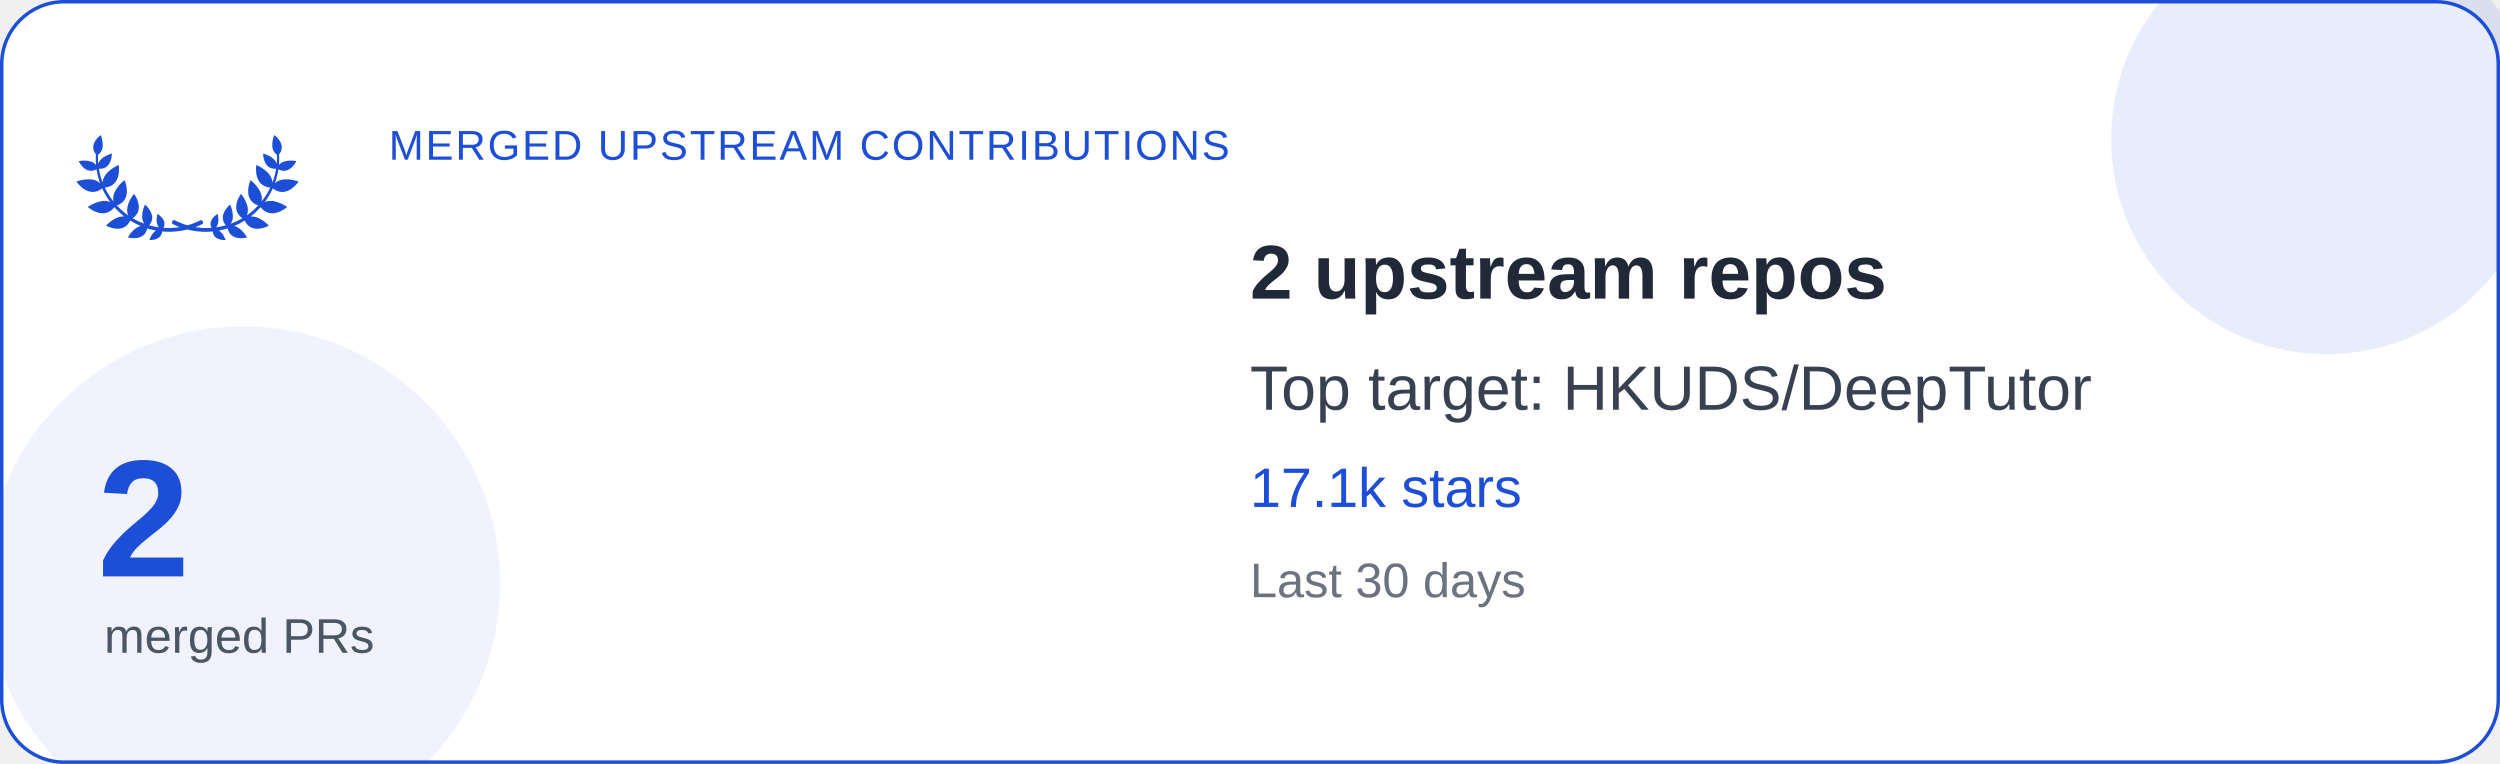
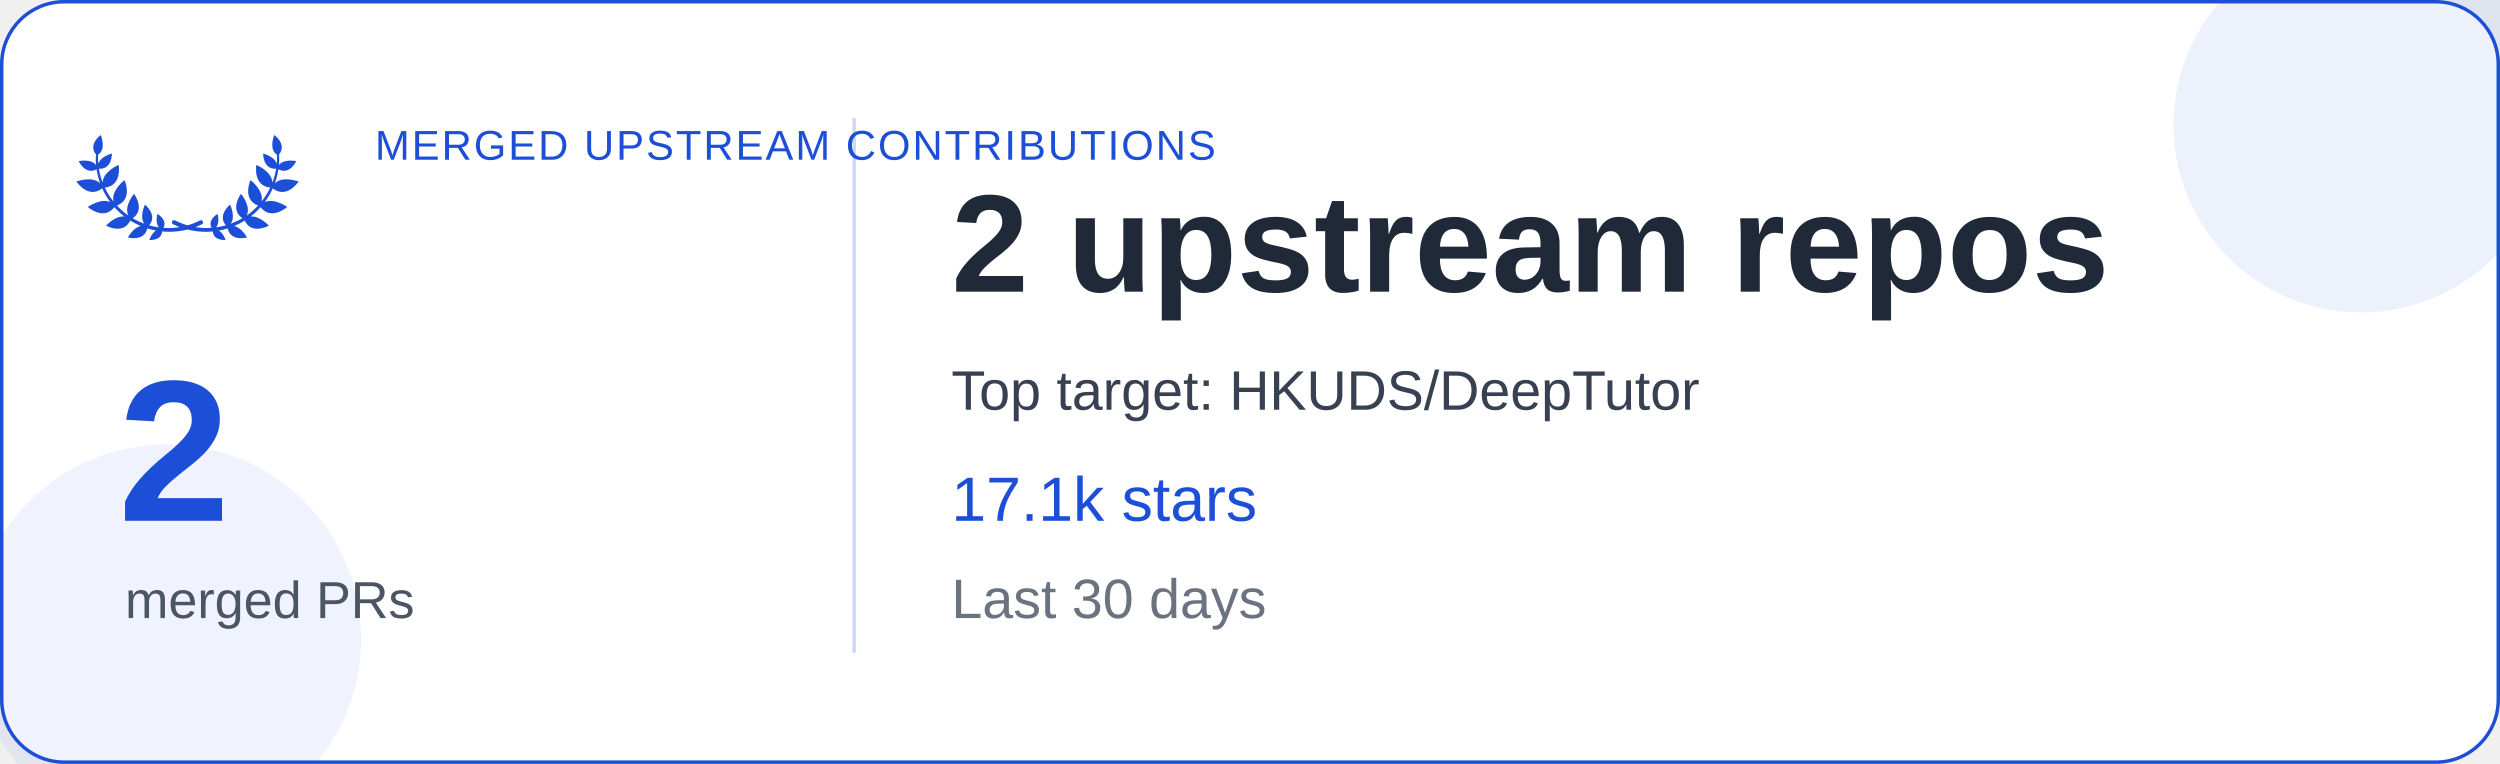
<svg xmlns="http://www.w3.org/2000/svg" width="720" height="220" viewBox="0 0 720 220" fill="none" role="img" aria-label="Merged Upstream Contributions summary card">
  <rect x="0.5" y="0.5" width="719" height="219" rx="18" fill="#FFFFFF" stroke="#1D4ED8" />
-   <circle cx="670" cy="40" r="62" fill="#1D4ED8" fill-opacity="0.10" />
-   <circle cx="70" cy="168" r="74" fill="#1D4ED8" fill-opacity="0.07" />
+   <circle cx="680" cy="36" r="54" fill="#1D4ED8" fill-opacity="0.08" />
+   <circle cx="48" cy="184" r="56" fill="#1D4ED8" fill-opacity="0.07" />
+   <line x1="246" y1="34" x2="246" y2="188" stroke="#1D4ED8" stroke-opacity="0.22" />
  <svg id="decorative-emblem" viewBox="0 0 80 80" width="64" height="64" x="22" y="22" aria-hidden="true">
    <path fill="#1D4ED8" d="M70.71,40.31C75.74,44.3,80,37.86,80,37.86s-5.64-2.17-8.55,0.61c0.59-1.62,1.02-3.31,1.28-5.01c4.08,2.16,6.44-2.95,6.44-2.95s-4.41-0.97-6.26,1.4c0.08-0.91,0.12-1.82,0.1-2.73c-0.01-0.36-0.02-0.73-0.05-1.09c2.96-3.68-1.73-6.99-1.73-6.99s-2.14,5.09,0.98,7.09c0.02,0.33,0.03,0.66,0.03,1c0.01,0.76-0.03,1.52-0.1,2.27c-0.85-2.69-4.91-3.69-4.91-3.69s-0.13,5.78,4.68,5.48c-0.28,1.69-0.73,3.35-1.34,4.95c-0.19-4.03-5.79-6.33-5.79-6.33s-1.33,7.55,5.01,8.16c-0.38,0.8-0.8,1.57-1.25,2.32c-0.56,0.95-1.21,1.84-1.89,2.71c0.97-3.99-3.96-7.72-3.96-7.72s-3.18,6.94,2.73,9.15c-0.38,0.43-0.8,0.81-1.2,1.21c-0.21,0.2-0.43,0.38-0.64,0.58l-0.32,0.29c-0.11,0.09-0.22,0.18-0.33,0.27l-0.67,0.54l-0.7,0.51c-0.08,0.05-0.16,0.11-0.23,0.16c1.62-3.42-2.07-7.77-2.07-7.77s-4.21,5.55,0.49,8.78c-1.34,0.79-2.74,1.45-4.2,1.98c1.91-2.59-0.23-6.89-0.23-6.89s-4.66,3.77-1.52,7.46c-1.15,0.33-2.33,0.57-3.51,0.74c1.46-1.68,0.55-4.83,0.55-4.83s-3.7,2.03-2.18,5c-0.52,0.03-1.05,0.07-1.57,0.06c-0.29,0-0.57,0.01-0.86,0l-0.86-0.04c-0.85-0.06-1.7-0.15-2.54-0.28l0.68-0.27l0.42-0.17l0.41-0.19l0.82-0.38c0.39-0.18,0.55-0.65,0.37-1.03c-0.18-0.39-0.65-0.55-1.03-0.37l-0.04,0.02l-0.77,0.37l-0.39,0.18l-0.39,0.16l-0.79,0.33l-0.8,0.29l-0.4,0.14l-0.41,0.12L40,53.6l-0.51-0.15l-0.41-0.12l-0.4-0.14l-0.8-0.29l-0.79-0.33l-0.39-0.16l-0.39-0.18l-0.77-0.37l-0.04-0.02c-0.39-0.18-0.85-0.01-1.03,0.38c-0.18,0.39-0.01,0.85,0.38,1.03l0.82,0.38l0.41,0.19l0.42,0.17l0.68,0.27c-0.84,0.14-1.69,0.22-2.54,0.28l-0.86,0.04c-0.29,0.01-0.57,0-0.86,0c-0.53,0.01-1.05-0.03-1.57-0.06c1.51-2.98-2.18-5-2.18-5s-0.92,3.15,0.55,4.83c-1.19-0.16-2.36-0.41-3.51-0.74c3.15-3.7-1.52-7.46-1.52-7.46s-2.14,4.31-0.23,6.89c-1.46-0.53-2.86-1.19-4.2-1.98c4.7-3.22,0.49-8.78,0.49-8.78s-3.69,4.34-2.07,7.77c-0.08-0.05-0.16-0.1-0.23-0.16l-0.7-0.51l-0.67-0.54c-0.11-0.09-0.23-0.18-0.33-0.27l-0.32-0.29c-0.21-0.19-0.43-0.38-0.64-0.58c-0.4-0.4-0.82-0.79-1.2-1.21c5.91-2.21,2.73-9.15,2.73-9.15s-4.93,3.73-3.96,7.72c-0.68-0.86-1.33-1.76-1.89-2.71c-0.46-0.75-0.87-1.53-1.25-2.32c6.33-0.61,5.01-8.16,5.01-8.16s-5.6,2.31-5.79,6.33c-0.61-1.6-1.06-3.26-1.34-4.95c4.81,0.3,4.68-5.48,4.68-5.48s-4.05,0.99-4.91,3.69c-0.07-0.76-0.1-1.51-0.1-2.27c0-0.33,0.01-0.66,0.03-1c3.11-2.01,0.98-7.09,0.98-7.09s-4.69,3.31-1.73,6.99C7,28.46,6.99,28.82,6.98,29.18c-0.02,0.91,0.01,1.82,0.1,2.73c-1.84-2.38-6.26-1.4-6.26-1.4s2.37,5.11,6.44,2.95c0.26,1.71,0.69,3.39,1.28,5.01C5.64,35.69,0,37.86,0,37.86s4.26,6.43,9.29,2.45c0.39,0.87,0.83,1.72,1.31,2.54c0.47,0.83,1.01,1.63,1.58,2.4C8.71,43.7,4.11,47,4.11,47s5.7,5.1,9.56,0.08c0.04,0.04,0.07,0.08,0.11,0.12c0.39,0.45,0.82,0.87,1.24,1.3c0.21,0.21,0.44,0.41,0.66,0.61l0.33,0.3c0.11,0.1,0.23,0.19,0.34,0.29l0.69,0.57l0.23,0.17c-3.34-0.34-6.58,3.29-6.58,3.29s6.19,3.47,8.69-1.83c1.2,0.75,2.47,1.41,3.78,1.96c-2.76,0.6-4.62,4.13-4.62,4.13s5.89,1.62,6.98-3.26c1.03,0.32,2.07,0.58,3.13,0.78c-1.63,0.99-2.39,3.38-2.39,3.38s4.31,0.39,4.61-3.07c0.07,0.01,0.14,0.02,0.21,0.02c0.6,0.04,1.2,0.1,1.8,0.09c0.3,0,0.6,0.02,0.9,0.01l0.9-0.03c1.2-0.07,2.41-0.18,3.59-0.42l0.45-0.08c0.15-0.03,0.29-0.07,0.44-0.1L40,55.13l0.81,0.19c0.15,0.03,0.29,0.07,0.44,0.1l0.45,0.08c1.18,0.23,2.39,0.35,3.59,0.42l0.9,0.03c0.3,0.01,0.6-0.01,0.9-0.01c0.6,0,1.2-0.06,1.8-0.09c0.07-0.01,0.14-0.02,0.21-0.02c0.31,3.45,4.61,3.07,4.61,3.07s-0.76-2.39-2.39-3.38c1.06-0.2,2.11-0.46,3.13-0.78c1.09,4.88,6.98,3.26,6.98,3.26s-1.86-3.52-4.62-4.13c1.31-0.55,2.57-1.21,3.78-1.96c2.5,5.3,8.69,1.83,8.69,1.83s-3.24-3.63-6.58-3.29l0.23-0.17l0.69-0.57c0.11-0.1,0.23-0.19,0.34-0.29l0.33-0.3c0.22-0.2,0.45-0.4,0.66-0.61c0.42-0.43,0.85-0.84,1.24-1.3c0.03-0.04,0.07-0.08,0.11-0.12C70.19,52.1,75.89,47,75.89,47s-4.6-3.31-8.08-1.75c0.57-0.77,1.11-1.56,1.58-2.4C69.88,42.03,70.31,41.18,70.71,40.31z" />
  </svg>
-   <text x="112" y="46" fill="#1D4ED8" font-family="Arial, sans-serif" font-size="12" letter-spacing="0.05em" textLength="300" lengthAdjust="spacingAndGlyphs">MERGED UPSTREAM CONTRIBUTIONS</text>
-   <text x="28" y="166" fill="#1D4ED8" font-family="Arial, sans-serif" font-size="48" font-weight="700">2</text>
-   <text x="30" y="188" fill="#4B5563" font-family="Arial, sans-serif" font-size="14">merged PRs</text>
-   <text x="360" y="86" fill="#1F2937" font-family="Arial, sans-serif" font-size="22" font-weight="700">2 upstream repos</text>
-   <text x="360" y="118" fill="#374151" font-family="Arial, sans-serif" font-size="18">Top target: HKUDS/DeepTutor</text>
-   <text x="360" y="146" fill="#1D4ED8" font-family="Arial, sans-serif" font-size="16">17.1k stars</text>
-   <text x="360" y="172" fill="#6B7280" font-family="Arial, sans-serif" font-size="14">Last 30 days</text>
+   <text x="108" y="46" fill="#1D4ED8" font-family="Arial, sans-serif" font-size="12" letter-spacing="0.05em" textLength="300" lengthAdjust="spacingAndGlyphs">MERGED UPSTREAM CONTRIBUTIONS</text>
+   <text x="34" y="150" fill="#1D4ED8" font-family="Arial, sans-serif" font-size="58" font-weight="700">2</text>
+   <text x="36" y="178" fill="#4B5563" font-family="Arial, sans-serif" font-size="15">merged PRs</text>
+   <text x="274" y="84" fill="#1F2937" font-family="Arial, sans-serif" font-size="40" font-weight="700">2 upstream repos</text>
+   <text x="274" y="118" fill="#374151" font-family="Arial, sans-serif" font-size="16" textLength="420" lengthAdjust="spacingAndGlyphs">Top target: HKUDS/DeepTutor</text>
+   <text x="274" y="150" fill="#1D4ED8" font-family="Arial, sans-serif" font-size="18">17.1k stars</text>
+   <text x="274" y="178" fill="#6B7280" font-family="Arial, sans-serif" font-size="16">Last 30 days</text>
</svg>
